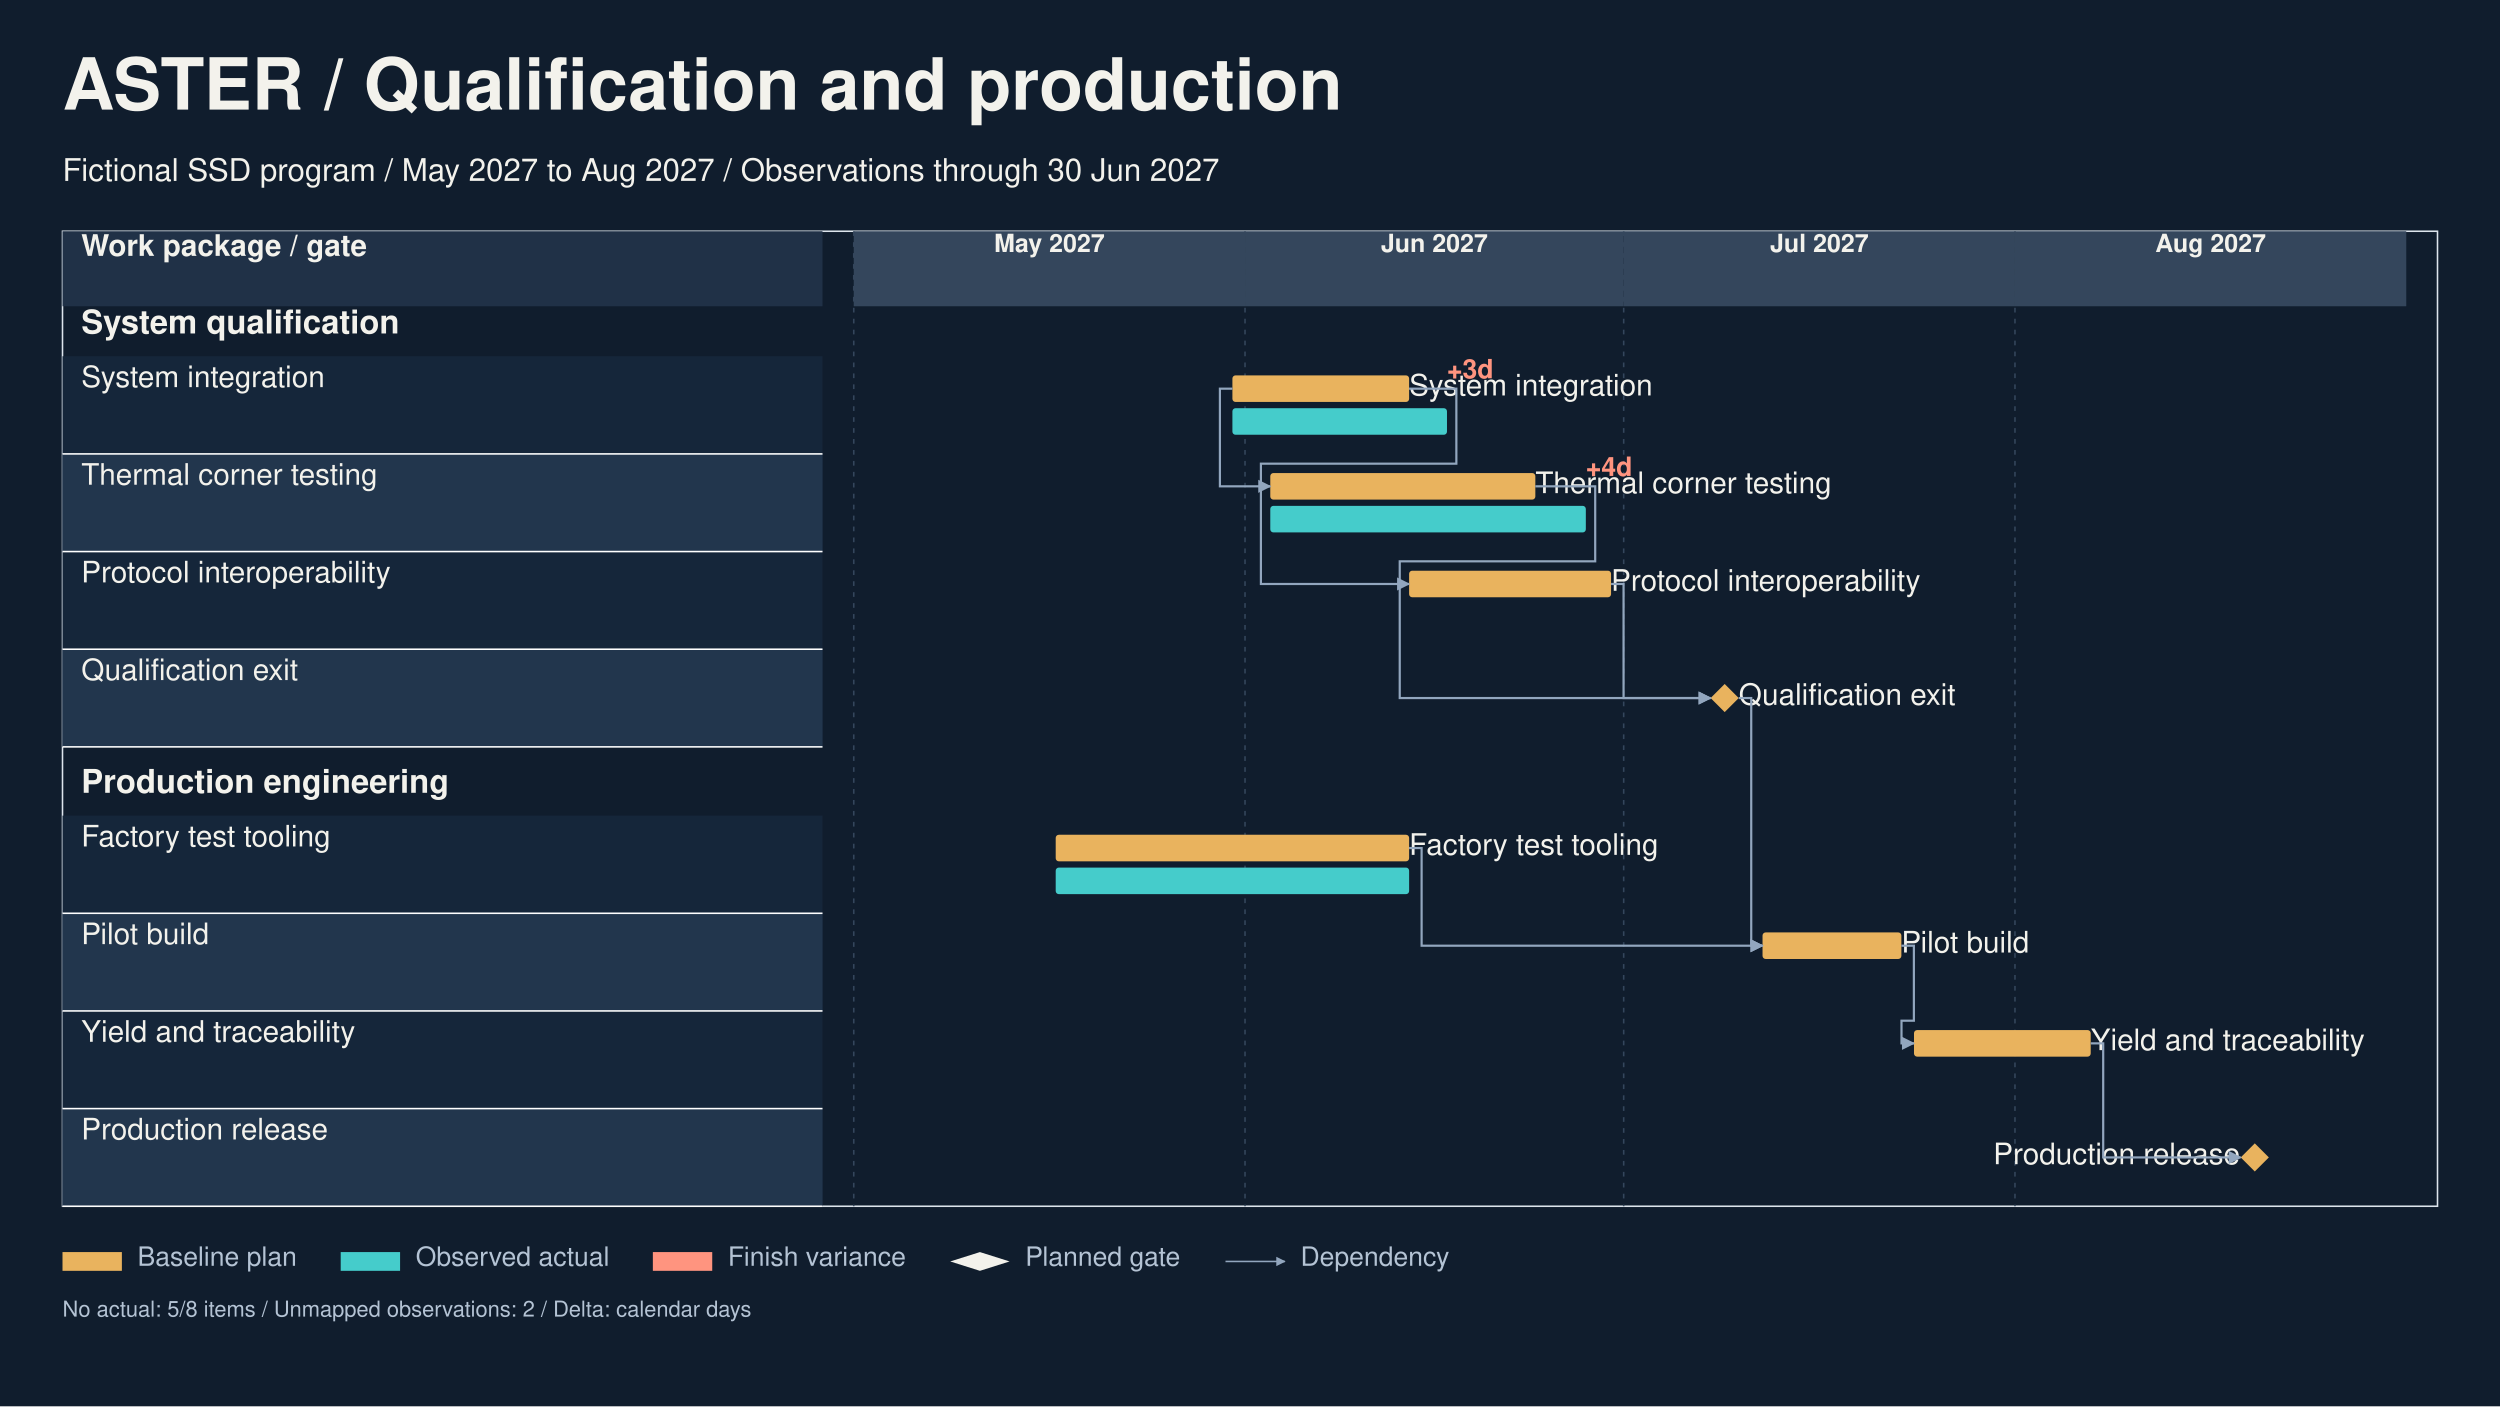
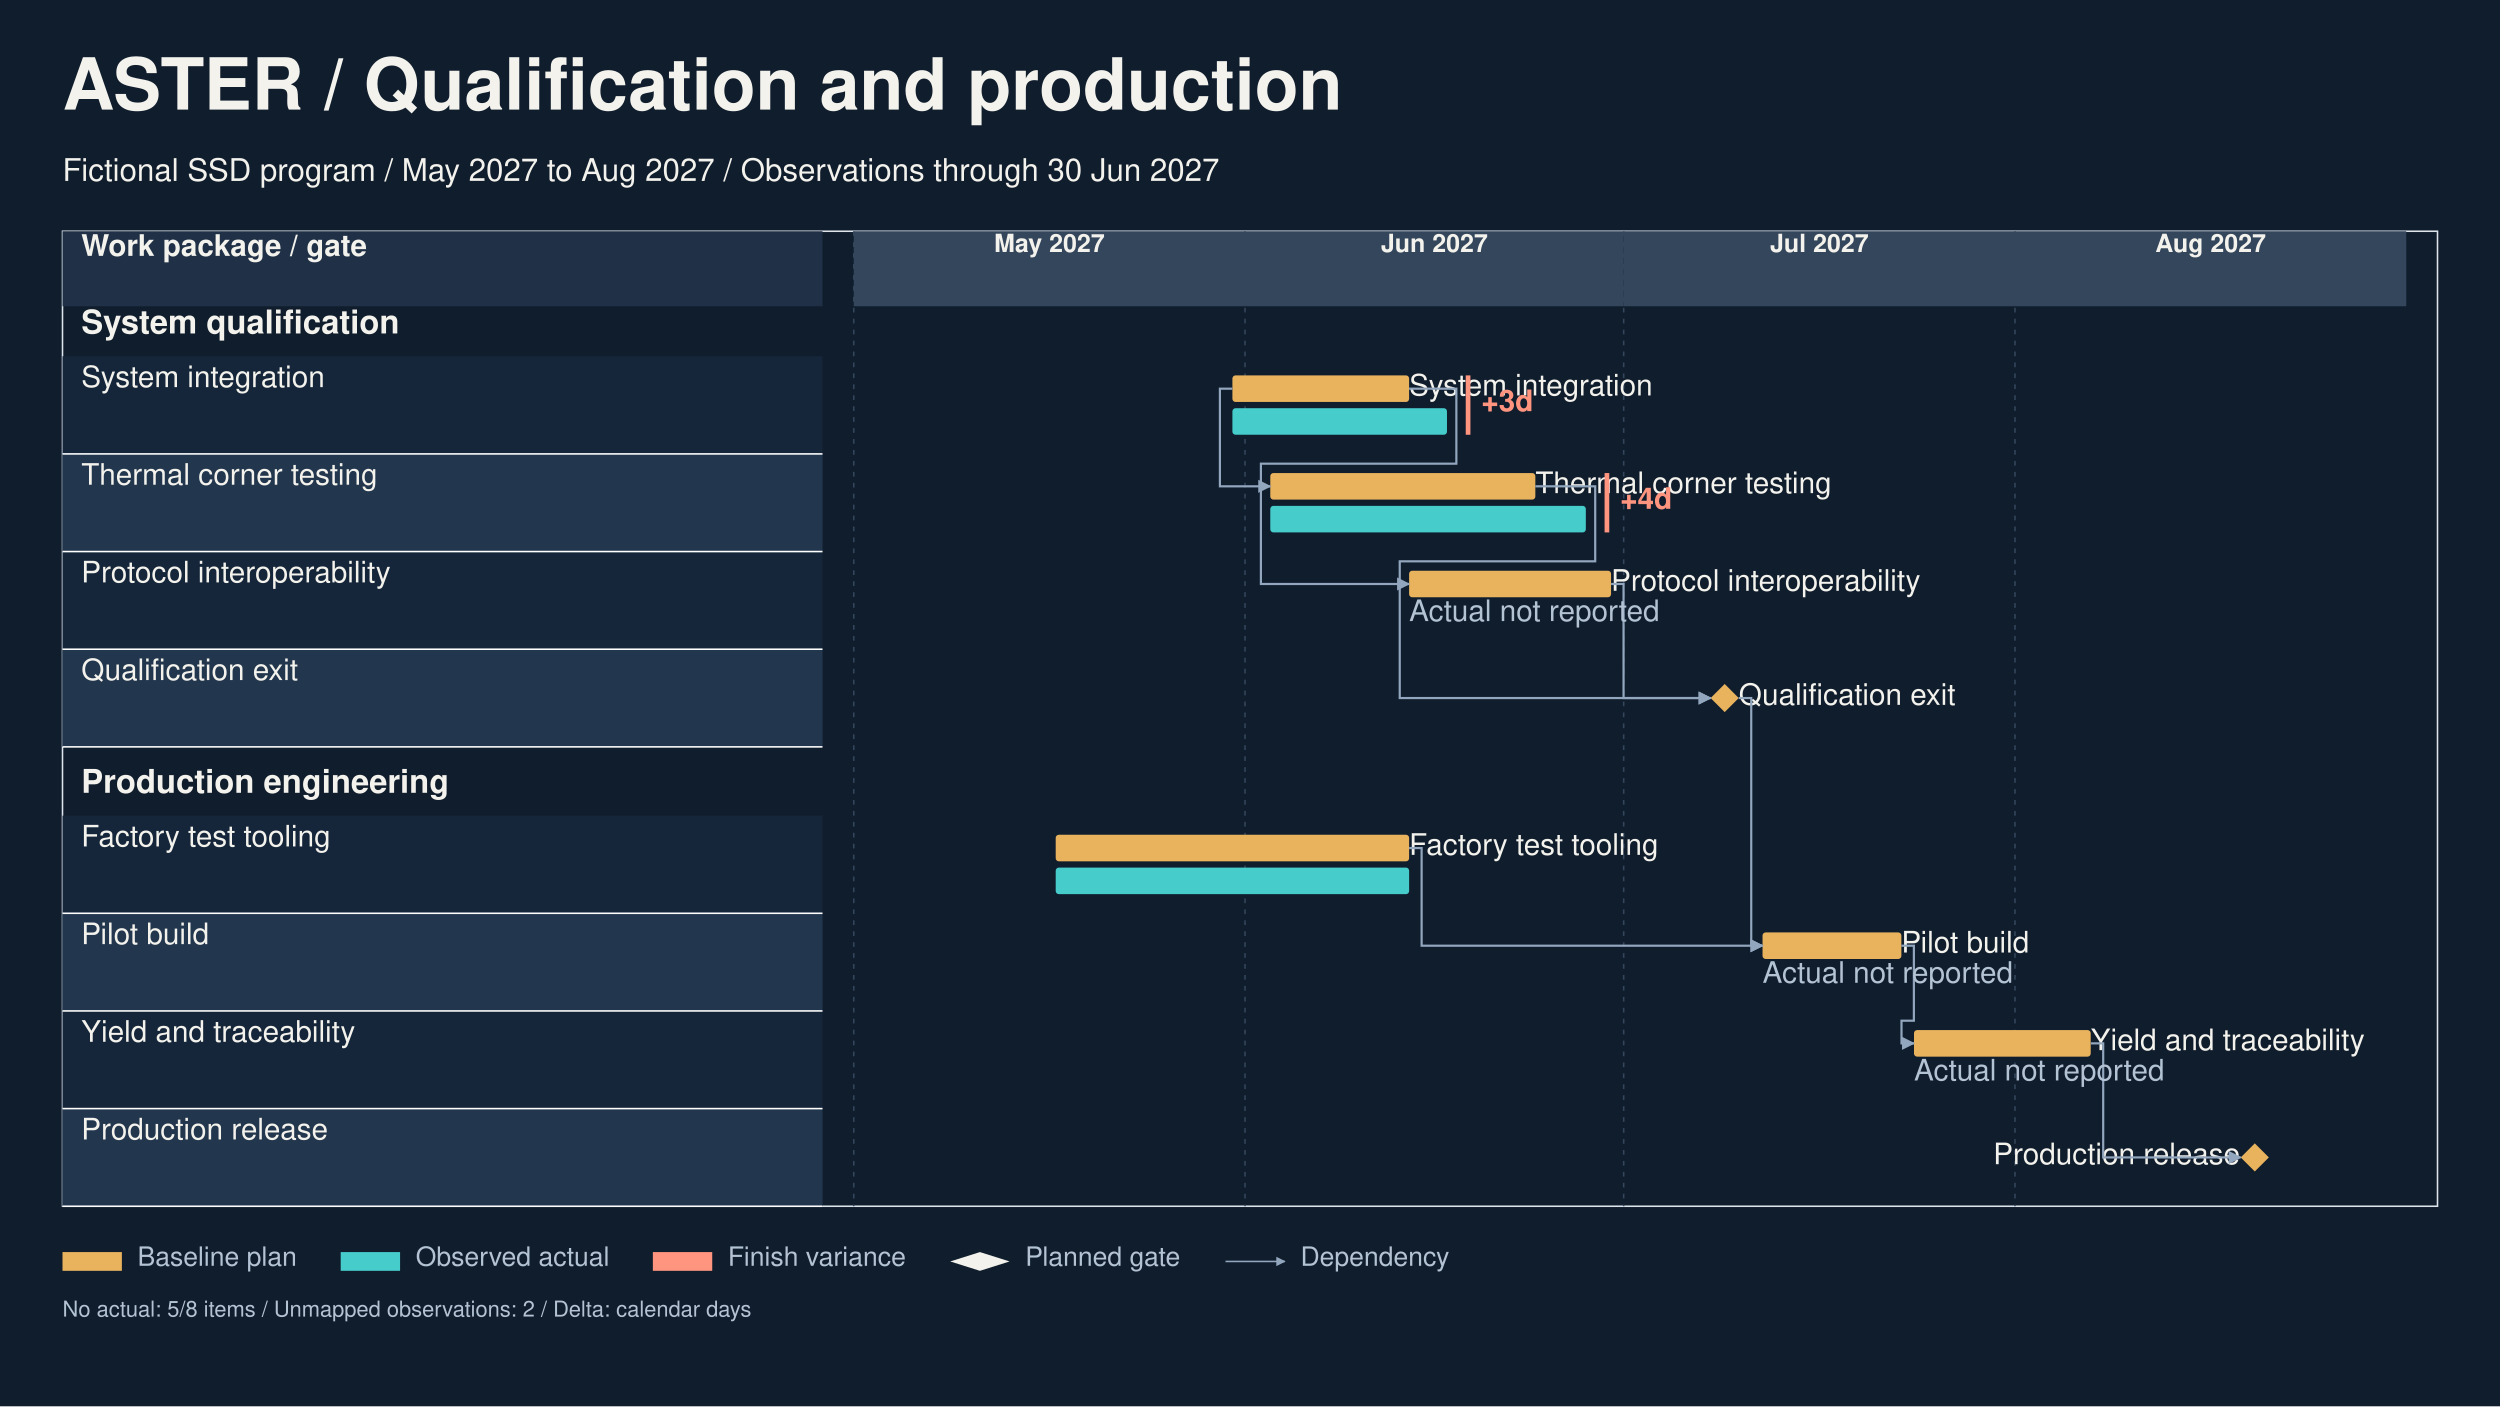
<svg xmlns="http://www.w3.org/2000/svg" width="1600" height="900" viewBox="0 0 1600 900" role="img" aria-labelledby="title desc">
  <defs>
    <marker id="dependency-arrow" markerWidth="6" markerHeight="6" refX="5.5" refY="3.0" orient="auto">
      <path d="M0 0L6 3.0L0 6Z" fill="#92A6BE" />
    </marker>
  </defs>
  <rect width="1600" height="900" fill="#101D2D" />
  <rect data-scene-id="table-timeline:table-frame:table::primitive" data-purpose="table-frame" data-source-ref="table" x="40" y="148" width="1520" height="624" fill="none" stroke="#DDE4EC" stroke-width="1" />
  <rect data-scene-id="table-timeline:table-header-band:table-header::primitive" data-purpose="table-header" data-source-ref="table-header" x="40" y="148" width="486.4" height="48" fill="#203147" stroke="none" />
  <rect data-scene-id="table-timeline:group-surface:qualification::primitive" data-purpose="group-surface" data-source-ref="qualification" x="40" y="228" width="486.4" height="250" fill="#15263A" stroke="none" opacity="1" />
  <rect data-scene-id="table-timeline:group-surface:production::primitive" data-purpose="group-surface" data-source-ref="production" x="40" y="522" width="486.4" height="250" fill="#15263A" stroke="none" opacity="1" />
  <rect data-scene-id="table-timeline:row-shade:thermal::primitive" data-purpose="row-shade" data-source-ref="thermal" x="40" y="290.5" width="486.4" height="62.5" fill="#22364D" stroke="none" />
  <rect data-scene-id="table-timeline:row-shade:qual-exit::primitive" data-purpose="row-shade" data-source-ref="qual-exit" x="40" y="415.5" width="486.4" height="62.5" fill="#22364D" stroke="none" />
  <rect data-scene-id="table-timeline:row-shade:pilot::primitive" data-purpose="row-shade" data-source-ref="pilot" x="40" y="584.5" width="486.4" height="62.5" fill="#22364D" stroke="none" />
  <rect data-scene-id="table-timeline:row-shade:release::primitive" data-purpose="row-shade" data-source-ref="release" x="40" y="709.5" width="486.4" height="62.5" fill="#22364D" stroke="none" />
  <path data-scene-id="table-timeline:table-row-rule:integration::primitive" data-purpose="table-row" data-source-ref="integration" d="M40 290.5L526.4 290.5" stroke="#FFFFFF" stroke-width="1" fill="none" />
  <path data-scene-id="table-timeline:table-row-rule:thermal::primitive" data-purpose="table-row" data-source-ref="thermal" d="M40 353L526.4 353" stroke="#FFFFFF" stroke-width="1" fill="none" />
  <path data-scene-id="table-timeline:table-row-rule:compliance::primitive" data-purpose="table-row" data-source-ref="compliance" d="M40 415.5L526.4 415.5" stroke="#FFFFFF" stroke-width="1" fill="none" />
  <path data-scene-id="table-timeline:table-row-rule:qual-exit::primitive" data-purpose="table-row" data-source-ref="qual-exit" d="M40 478L526.4 478" stroke="#FFFFFF" stroke-width="1" fill="none" />
  <path data-scene-id="table-timeline:table-row-rule:tooling::primitive" data-purpose="table-row" data-source-ref="tooling" d="M40 584.5L526.4 584.5" stroke="#FFFFFF" stroke-width="1" fill="none" />
  <path data-scene-id="table-timeline:table-row-rule:pilot::primitive" data-purpose="table-row" data-source-ref="pilot" d="M40 647L526.4 647" stroke="#FFFFFF" stroke-width="1" fill="none" />
  <path data-scene-id="table-timeline:table-row-rule:yield::primitive" data-purpose="table-row" data-source-ref="yield" d="M40 709.5L526.4 709.5" stroke="#FFFFFF" stroke-width="1" fill="none" />
  <path data-scene-id="table-timeline:table-row-rule:release::primitive" data-purpose="table-row" data-source-ref="release" d="M40 772L526.4 772" stroke="#FFFFFF" stroke-width="1" fill="none" />
  <rect data-scene-id="table-timeline:axis-band:axis:month:0:axis:primitive" data-purpose="axis-band" data-source-ref="axis:month:0" x="546.4" y="148" width="250.42" height="48" fill="#34465C" stroke="none" />
  <rect data-scene-id="table-timeline:axis-band:axis:month:1:axis:primitive" data-purpose="axis-band" data-source-ref="axis:month:1" x="796.82" y="148" width="242.34" height="48" fill="#34465C" stroke="none" />
  <rect data-scene-id="table-timeline:axis-band:axis:month:2:axis:primitive" data-purpose="axis-band" data-source-ref="axis:month:2" x="1039.16" y="148" width="250.42" height="48" fill="#34465C" stroke="none" />
  <rect data-scene-id="table-timeline:axis-band:axis:month:3:axis:primitive" data-purpose="axis-band" data-source-ref="axis:month:3" x="1289.58" y="148" width="250.42" height="48" fill="#34465C" stroke="none" />
  <path data-scene-id="table-timeline:tick:tick:month:0:axis:primitive" data-purpose="axis-major" data-source-ref="tick:month:0" d="M546.4 148L546.4 772" stroke="#34465C" stroke-width="1" stroke-dasharray="3 4" fill="none" />
  <path data-scene-id="table-timeline:tick:tick:month:1:axis:primitive" data-purpose="axis-major" data-source-ref="tick:month:1" d="M796.82 148L796.82 772" stroke="#34465C" stroke-width="1" stroke-dasharray="3 4" fill="none" />
  <path data-scene-id="table-timeline:tick:tick:month:2:axis:primitive" data-purpose="axis-major" data-source-ref="tick:month:2" d="M1039.16 148L1039.16 772" stroke="#34465C" stroke-width="1" stroke-dasharray="3 4" fill="none" />
  <path data-scene-id="table-timeline:tick:tick:month:3:axis:primitive" data-purpose="axis-major" data-source-ref="tick:month:3" d="M1289.58 148L1289.58 772" stroke="#34465C" stroke-width="1" stroke-dasharray="3 4" fill="none" />
  <rect data-scene-id="table-timeline:comparison-mark:integration:planned:primitive" data-purpose="planned" data-source-ref="integration" data-lane-group-id="qualification" data-stack="0" data-lane-offset="12.25" x="788.74" y="240.25" width="113.09" height="17" fill="#E9B35E" stroke="none" opacity="1" rx="2" ry="2" />
  <rect data-scene-id="table-timeline:comparison-mark:integration:actual:primitive" data-purpose="actual" data-source-ref="integration" data-lane-group-id="qualification" data-stack="0" data-lane-offset="33.25" x="788.74" y="261.25" width="137.33" height="17" fill="#45CCCB" stroke="none" opacity="1" rx="2" ry="2" />
-   <text data-scene-id="table-timeline:comparison-mark:integration:finish-delta:primitive" data-purpose="variance" data-source-ref="integration" x="926.07" y="242.09" font-family="Nimbus Sans, Arial, sans-serif" font-size="17" font-weight="700" letter-spacing="0" fill="#FF947F" text-anchor="start">+3d</text>
  <rect data-scene-id="table-timeline:comparison-mark:thermal:planned:primitive" data-purpose="planned" data-source-ref="thermal" data-lane-group-id="qualification" data-stack="1" data-lane-offset="74.75" x="812.98" y="302.75" width="169.64" height="17" fill="#E9B35E" stroke="none" opacity="1" rx="2" ry="2" />
  <rect data-scene-id="table-timeline:comparison-mark:thermal:actual:primitive" data-purpose="actual" data-source-ref="thermal" data-lane-group-id="qualification" data-stack="1" data-lane-offset="95.75" x="812.98" y="323.75" width="201.95" height="17" fill="#45CCCB" stroke="none" opacity="1" rx="2" ry="2" />
-   <text data-scene-id="table-timeline:comparison-mark:thermal:finish-delta:primitive" data-purpose="variance" data-source-ref="thermal" x="1014.93" y="304.59" font-family="Nimbus Sans, Arial, sans-serif" font-size="17" font-weight="700" letter-spacing="0" fill="#FF947F" text-anchor="start">+4d</text>
  <rect data-scene-id="table-timeline:comparison-mark:compliance:planned:primitive" data-purpose="planned" data-source-ref="compliance" data-lane-group-id="qualification" data-stack="0" data-lane-offset="137.25" x="901.83" y="365.25" width="129.25" height="17" fill="#E9B35E" stroke="none" opacity="1" rx="2" ry="2" />
  <path data-scene-id="table-timeline:comparison-mark:qual-exit:planned:primitive" data-purpose="planned" data-source-ref="qual-exit" data-lane-group-id="qualification" data-stack="0" data-lane-offset="209.75" d="M1103.79 437.75L1112.79 446.75L1103.79 455.75L1094.79 446.75Z" fill="#E9B35E" opacity="1" />
  <rect data-scene-id="table-timeline:comparison-mark:tooling:planned:primitive" data-purpose="planned" data-source-ref="tooling" data-lane-group-id="production" data-stack="0" data-lane-offset="12.25" x="675.65" y="534.25" width="226.19" height="17" fill="#E9B35E" stroke="none" opacity="1" rx="2" ry="2" />
  <rect data-scene-id="table-timeline:comparison-mark:tooling:actual:primitive" data-purpose="actual" data-source-ref="tooling" data-lane-group-id="production" data-stack="0" data-lane-offset="33.25" x="675.65" y="555.25" width="226.19" height="17" fill="#45CCCB" stroke="none" opacity="1" rx="2" ry="2" />
  <rect data-scene-id="table-timeline:comparison-mark:pilot:planned:primitive" data-purpose="planned" data-source-ref="pilot" data-lane-group-id="production" data-stack="0" data-lane-offset="74.75" x="1128.02" y="596.75" width="88.86" height="17" fill="#E9B35E" stroke="none" opacity="1" rx="2" ry="2" />
  <rect data-scene-id="table-timeline:comparison-mark:yield:planned:primitive" data-purpose="planned" data-source-ref="yield" data-lane-group-id="production" data-stack="0" data-lane-offset="137.25" x="1224.96" y="659.25" width="113.09" height="17" fill="#E9B35E" stroke="none" opacity="1" rx="2" ry="2" />
  <path data-scene-id="table-timeline:comparison-mark:release:planned:primitive" data-purpose="planned" data-source-ref="release" data-lane-group-id="production" data-stack="0" data-lane-offset="209.75" d="M1443.06 731.75L1452.06 740.75L1443.06 749.75L1434.06 740.75Z" fill="#E9B35E" opacity="1" />
  <text data-scene-id="table-timeline:table-column-label:Work package / gate::primitive" data-purpose="table-header" data-source-ref="Work package / gate" x="52" y="163.75" font-family="Nimbus Sans, Arial, sans-serif" font-size="19" font-weight="700" letter-spacing="0" fill="#F3F2EC" text-anchor="start">Work package / gate</text>
  <text data-scene-id="table-timeline:group-header:qualification::primitive" data-purpose="group-header" data-source-ref="qualification" x="52" y="213.41" font-family="Nimbus Sans, Arial, sans-serif" font-size="21" font-weight="700" letter-spacing="0" fill="#F3F2EC" text-anchor="start">System qualification</text>
  <text data-scene-id="table-timeline:group-header:production::primitive" data-purpose="group-header" data-source-ref="production" x="52" y="507.41" font-family="Nimbus Sans, Arial, sans-serif" font-size="21" font-weight="700" letter-spacing="0" fill="#F3F2EC" text-anchor="start">Production engineering</text>
  <text data-scene-id="table-timeline:table-cell:integration:Work package / gate::primitive" data-purpose="table-cell" data-source-ref="integration:Work package / gate" x="52" y="247.75" font-family="Nimbus Sans, Arial, sans-serif" font-size="19" font-weight="400" letter-spacing="0" fill="#F3F2EC" text-anchor="start">System integration</text>
  <text data-scene-id="table-timeline:table-cell:thermal:Work package / gate::primitive" data-purpose="table-cell" data-source-ref="thermal:Work package / gate" x="52" y="310.25" font-family="Nimbus Sans, Arial, sans-serif" font-size="19" font-weight="400" letter-spacing="0" fill="#F3F2EC" text-anchor="start">Thermal corner testing</text>
  <text data-scene-id="table-timeline:table-cell:compliance:Work package / gate::primitive" data-purpose="table-cell" data-source-ref="compliance:Work package / gate" x="52" y="372.75" font-family="Nimbus Sans, Arial, sans-serif" font-size="19" font-weight="400" letter-spacing="0" fill="#F3F2EC" text-anchor="start">Protocol interoperability</text>
  <text data-scene-id="table-timeline:table-cell:qual-exit:Work package / gate::primitive" data-purpose="table-cell" data-source-ref="qual-exit:Work package / gate" x="52" y="435.25" font-family="Nimbus Sans, Arial, sans-serif" font-size="19" font-weight="400" letter-spacing="0" fill="#F3F2EC" text-anchor="start">Qualification exit</text>
  <text data-scene-id="table-timeline:table-cell:tooling:Work package / gate::primitive" data-purpose="table-cell" data-source-ref="tooling:Work package / gate" x="52" y="541.75" font-family="Nimbus Sans, Arial, sans-serif" font-size="19" font-weight="400" letter-spacing="0" fill="#F3F2EC" text-anchor="start">Factory test tooling</text>
  <text data-scene-id="table-timeline:table-cell:pilot:Work package / gate::primitive" data-purpose="table-cell" data-source-ref="pilot:Work package / gate" x="52" y="604.25" font-family="Nimbus Sans, Arial, sans-serif" font-size="19" font-weight="400" letter-spacing="0" fill="#F3F2EC" text-anchor="start">Pilot build</text>
  <text data-scene-id="table-timeline:table-cell:yield:Work package / gate::primitive" data-purpose="table-cell" data-source-ref="yield:Work package / gate" x="52" y="666.75" font-family="Nimbus Sans, Arial, sans-serif" font-size="19" font-weight="400" letter-spacing="0" fill="#F3F2EC" text-anchor="start">Yield and traceability</text>
  <text data-scene-id="table-timeline:table-cell:release:Work package / gate::primitive" data-purpose="table-cell" data-source-ref="release:Work package / gate" x="52" y="729.25" font-family="Nimbus Sans, Arial, sans-serif" font-size="19" font-weight="400" letter-spacing="0" fill="#F3F2EC" text-anchor="start">Production release</text>
  <text data-scene-id="table-timeline:axis-label:axis:month:0:axis:primitive" data-purpose="axis-band" data-source-ref="axis:month:0" x="671.61" y="161.26" font-family="Nimbus Sans, Arial, sans-serif" font-size="16" font-weight="700" letter-spacing="0" fill="#F3F2EC" text-anchor="middle">May 2027</text>
  <text data-scene-id="table-timeline:axis-label:axis:month:1:axis:primitive" data-purpose="axis-band" data-source-ref="axis:month:1" x="917.99" y="161.26" font-family="Nimbus Sans, Arial, sans-serif" font-size="16" font-weight="700" letter-spacing="0" fill="#F3F2EC" text-anchor="middle">Jun 2027</text>
  <text data-scene-id="table-timeline:axis-label:axis:month:2:axis:primitive" data-purpose="axis-band" data-source-ref="axis:month:2" x="1164.37" y="161.26" font-family="Nimbus Sans, Arial, sans-serif" font-size="16" font-weight="700" letter-spacing="0" fill="#F3F2EC" text-anchor="middle">Jul 2027</text>
  <text data-scene-id="table-timeline:axis-label:axis:month:3:axis:primitive" data-purpose="axis-band" data-source-ref="axis:month:3" x="1414.79" y="161.26" font-family="Nimbus Sans, Arial, sans-serif" font-size="16" font-weight="700" letter-spacing="0" fill="#F3F2EC" text-anchor="middle">Aug 2027</text>
  <text data-scene-id="table-timeline:item-label:integration::primitive" data-purpose="item-label" data-source-ref="integration" x="901.83" y="253.1" font-family="Nimbus Sans, Arial, sans-serif" font-size="19" font-weight="400" letter-spacing="0" fill="#F3F2EC" text-anchor="start">System integration</text>
  <text data-scene-id="table-timeline:item-label:thermal::primitive" data-purpose="item-label" data-source-ref="thermal" x="982.61" y="315.6" font-family="Nimbus Sans, Arial, sans-serif" font-size="19" font-weight="400" letter-spacing="0" fill="#F3F2EC" text-anchor="start">Thermal corner testing</text>
  <text data-scene-id="table-timeline:item-label:compliance::primitive" data-purpose="item-label" data-source-ref="compliance" x="1031.08" y="378.1" font-family="Nimbus Sans, Arial, sans-serif" font-size="19" font-weight="400" letter-spacing="0" fill="#F3F2EC" text-anchor="start">Protocol interoperability</text>
  <text data-scene-id="table-timeline:item-label:qual-exit::primitive" data-purpose="item-label" data-source-ref="qual-exit" x="1112.79" y="451.1" font-family="Nimbus Sans, Arial, sans-serif" font-size="19" font-weight="400" letter-spacing="0" fill="#F3F2EC" text-anchor="start">Qualification exit</text>
  <text data-scene-id="table-timeline:item-label:tooling::primitive" data-purpose="item-label" data-source-ref="tooling" x="901.83" y="547.1" font-family="Nimbus Sans, Arial, sans-serif" font-size="19" font-weight="400" letter-spacing="0" fill="#F3F2EC" text-anchor="start">Factory test tooling</text>
  <text data-scene-id="table-timeline:item-label:pilot::primitive" data-purpose="item-label" data-source-ref="pilot" x="1216.88" y="609.6" font-family="Nimbus Sans, Arial, sans-serif" font-size="19" font-weight="400" letter-spacing="0" fill="#F3F2EC" text-anchor="start">Pilot build</text>
  <text data-scene-id="table-timeline:item-label:yield::primitive" data-purpose="item-label" data-source-ref="yield" x="1338.05" y="672.1" font-family="Nimbus Sans, Arial, sans-serif" font-size="19" font-weight="400" letter-spacing="0" fill="#F3F2EC" text-anchor="start">Yield and traceability</text>
  <text data-scene-id="table-timeline:item-label:release::primitive" data-purpose="item-label" data-source-ref="release" x="1275.66" y="745.1" font-family="Nimbus Sans, Arial, sans-serif" font-size="19" font-weight="400" letter-spacing="0" fill="#F3F2EC" text-anchor="start">Production release</text>
  <text data-scene-id="table-timeline:title-text:project::primitive" data-purpose="heading" data-source-ref="project" x="40" y="70.13" font-family="Nimbus Sans, Arial, sans-serif" font-size="46" font-weight="700" letter-spacing="0" fill="#F3F2EC" text-anchor="start">ASTER / Qualification and production</text>
  <text data-scene-id="table-timeline:subtitle-text:view:window::primitive" data-purpose="subtitle" data-source-ref="view:window" x="40" y="115.78" font-family="Nimbus Sans, Arial, sans-serif" font-size="20" font-weight="400" letter-spacing="0" fill="#F3F2EC" text-anchor="start">Fictional SSD program / May 2027 to Aug 2027 / Observations through 30 Jun 2027</text>
  <path data-scene-id="table-timeline:dependency-connector:integration-thermal:dependency:primitive" data-purpose="routed-connector" data-source-ref="integration-thermal" d="M788.74 248.75L780.74 248.75L780.74 311.25L804.98 311.25L812.98 311.25" stroke="#92A6BE" stroke-width="1.4" fill="none" marker-end="url(#dependency-arrow)" data-from-port-id="table-timeline:comparison-mark:integration:planned:start" data-from-endpoint="start" data-to-port-id="table-timeline:comparison-mark:thermal:planned:start" data-to-endpoint="start" />
  <path data-scene-id="table-timeline:dependency-connector:integration-compliance:dependency:primitive" data-purpose="routed-connector" data-source-ref="integration-compliance" d="M901.83 248.75L909.83 248.75L932.07 248.75L932.07 296.75L806.98 296.75L806.98 373.75L893.83 373.75L901.83 373.75" stroke="#92A6BE" stroke-width="1.4" fill="none" marker-end="url(#dependency-arrow)" data-from-port-id="table-timeline:comparison-mark:integration:planned:end" data-from-endpoint="end" data-to-port-id="table-timeline:comparison-mark:compliance:planned:start" data-to-endpoint="start" />
  <path data-scene-id="table-timeline:dependency-connector:thermal-qual:dependency:primitive" data-purpose="routed-connector" data-source-ref="thermal-qual" d="M982.61 311.25L990.61 311.25L1020.93 311.25L1020.93 359.25L895.83 359.25L895.83 446.75L1086.79 446.75L1094.79 446.75" stroke="#92A6BE" stroke-width="1.4" fill="none" marker-end="url(#dependency-arrow)" data-from-port-id="table-timeline:comparison-mark:thermal:planned:end" data-from-endpoint="end" data-to-port-id="table-timeline:comparison-mark:qual-exit:planned:at" data-to-endpoint="at" />
  <path data-scene-id="table-timeline:dependency-connector:compliance-qual:dependency:primitive" data-purpose="routed-connector" data-source-ref="compliance-qual" d="M1031.08 373.75L1039.08 373.75L1039.08 446.75L1086.79 446.75L1094.79 446.75" stroke="#92A6BE" stroke-width="1.4" fill="none" marker-end="url(#dependency-arrow)" data-from-port-id="table-timeline:comparison-mark:compliance:planned:end" data-from-endpoint="end" data-to-port-id="table-timeline:comparison-mark:qual-exit:planned:at" data-to-endpoint="at" />
  <path data-scene-id="table-timeline:dependency-connector:tooling-pilot:dependency:primitive" data-purpose="routed-connector" data-source-ref="tooling-pilot" d="M901.83 542.75L909.83 542.75L909.83 605.25L1120.02 605.25L1128.02 605.25" stroke="#92A6BE" stroke-width="1.4" fill="none" marker-end="url(#dependency-arrow)" data-from-port-id="table-timeline:comparison-mark:tooling:planned:end" data-from-endpoint="end" data-to-port-id="table-timeline:comparison-mark:pilot:planned:start" data-to-endpoint="start" />
  <path data-scene-id="table-timeline:dependency-connector:qual-pilot:dependency:primitive" data-purpose="routed-connector" data-source-ref="qual-pilot" d="M1112.79 446.75L1120.79 446.75L1120.79 605.25L1120.02 605.25L1128.02 605.25" stroke="#92A6BE" stroke-width="1.4" fill="none" marker-end="url(#dependency-arrow)" data-from-port-id="table-timeline:comparison-mark:qual-exit:planned:at" data-from-endpoint="at" data-to-port-id="table-timeline:comparison-mark:pilot:planned:start" data-to-endpoint="start" />
  <path data-scene-id="table-timeline:dependency-connector:pilot-yield:dependency:primitive" data-purpose="routed-connector" data-source-ref="pilot-yield" d="M1216.88 605.25L1224.88 605.25L1224.88 653.25L1216.96 653.25L1216.96 667.75L1224.96 667.75" stroke="#92A6BE" stroke-width="1.4" fill="none" marker-end="url(#dependency-arrow)" data-from-port-id="table-timeline:comparison-mark:pilot:planned:end" data-from-endpoint="end" data-to-port-id="table-timeline:comparison-mark:yield:planned:start" data-to-endpoint="start" />
  <path data-scene-id="table-timeline:dependency-connector:yield-release:dependency:primitive" data-purpose="routed-connector" data-source-ref="yield-release" d="M1338.05 667.75L1346.05 667.75L1346.05 740.75L1426.06 740.75L1434.06 740.75" stroke="#92A6BE" stroke-width="1.4" fill="none" marker-end="url(#dependency-arrow)" data-from-port-id="table-timeline:comparison-mark:yield:planned:end" data-from-endpoint="end" data-to-port-id="table-timeline:comparison-mark:release:planned:at" data-to-endpoint="at" />
  <rect data-scene-id="table-timeline:legend-swatch:planned:planned:primitive" data-purpose="legend-swatch" data-source-ref="planned" x="40" y="801.33" width="38" height="12" fill="#E9B35E" stroke="none" />
  <rect data-scene-id="table-timeline:legend-swatch:actual:actual:primitive" data-purpose="legend-swatch" data-source-ref="actual" x="218.05" y="801.33" width="38" height="12" fill="#45CCCB" stroke="none" />
  <rect data-scene-id="table-timeline:legend-swatch:variance:variance:primitive" data-purpose="legend-swatch" data-source-ref="variance" x="417.83" y="801.33" width="38" height="12" fill="#FF947F" stroke="none" />
  <path data-scene-id="table-timeline:legend-swatch:milestone:milestone:primitive" data-purpose="legend-swatch" data-source-ref="milestone" d="M627.14 801.33L646.14 807.33L627.14 813.33L608.14 807.33Z" fill="#F3F2EC" />
  <path data-scene-id="table-timeline:legend-swatch:dependency:dependency:primitive" data-purpose="legend-swatch" data-source-ref="dependency" d="M784.32 807.33L822.32 807.33" stroke="#92A6BE" fill="none" marker-end="url(#dependency-arrow)" />
  <text data-scene-id="table-timeline:legend-label:planned:planned:primitive" data-purpose="legend-label" data-source-ref="planned" x="88" y="810.09" font-family="Nimbus Sans, Arial, sans-serif" font-size="17" font-weight="400" letter-spacing="0" fill="#B4C3D4" text-anchor="start">Baseline plan</text>
  <text data-scene-id="table-timeline:legend-label:actual:actual:primitive" data-purpose="legend-label" data-source-ref="actual" x="266.05" y="810.09" font-family="Nimbus Sans, Arial, sans-serif" font-size="17" font-weight="400" letter-spacing="0" fill="#B4C3D4" text-anchor="start">Observed actual</text>
  <text data-scene-id="table-timeline:legend-label:variance:variance:primitive" data-purpose="legend-label" data-source-ref="variance" x="465.83" y="810.09" font-family="Nimbus Sans, Arial, sans-serif" font-size="17" font-weight="400" letter-spacing="0" fill="#B4C3D4" text-anchor="start">Finish variance</text>
  <text data-scene-id="table-timeline:legend-label:milestone:milestone:primitive" data-purpose="legend-label" data-source-ref="milestone" x="656.14" y="810.09" font-family="Nimbus Sans, Arial, sans-serif" font-size="17" font-weight="400" letter-spacing="0" fill="#B4C3D4" text-anchor="start">Planned gate</text>
  <text data-scene-id="table-timeline:legend-label:dependency:dependency:primitive" data-purpose="legend-label" data-source-ref="dependency" x="832.32" y="810.09" font-family="Nimbus Sans, Arial, sans-serif" font-size="17" font-weight="400" letter-spacing="0" fill="#B4C3D4" text-anchor="start">Dependency</text>
  <text data-scene-id="table-timeline:coverage-text:coverage::primitive" data-purpose="data-coverage" data-source-ref="coverage" x="40" y="842.61" font-family="Nimbus Sans, Arial, sans-serif" font-size="14" font-weight="400" letter-spacing="0" fill="#B4C3D4" text-anchor="start">No actual: 5/8 items / Unmapped observations: 2 / Delta: calendar days</text>
+   <rect data-scene-id="table-timeline:variance-marker:integration:finish-delta:primitive" data-purpose="variance-marker" data-source-ref="integration" data-lane-group-id="qualification" data-stack="0" x="938.07" y="240.25" width="3" height="38" fill="#FF947F" stroke="none" />
+   <text data-scene-id="table-timeline:variance-label:integration:finish-delta:primitive" data-purpose="variance-label" data-source-ref="integration" x="948.07" y="263.14" font-family="Nimbus Sans, Arial, sans-serif" font-size="19" font-weight="700" letter-spacing="0" fill="#FF947F" text-anchor="start">+3d</text>
+   <rect data-scene-id="table-timeline:variance-marker:thermal:finish-delta:primitive" data-purpose="variance-marker" data-source-ref="thermal" data-lane-group-id="qualification" data-stack="1" x="1026.93" y="302.75" width="3" height="38" fill="#FF947F" stroke="none" />
+   <text data-scene-id="table-timeline:variance-label:thermal:finish-delta:primitive" data-purpose="variance-label" data-source-ref="thermal" x="1036.93" y="325.64" font-family="Nimbus Sans, Arial, sans-serif" font-size="19" font-weight="700" letter-spacing="0" fill="#FF947F" text-anchor="start">+4d</text>
+   <text data-scene-id="table-timeline:missing-actual-label:compliance:missing-actual:primitive" data-purpose="missing-actual-label" data-source-ref="compliance" x="901.83" y="397.5" font-family="Nimbus Sans, Arial, sans-serif" font-size="19" font-weight="400" letter-spacing="0" fill="#B4C3D4" text-anchor="start">Actual not reported</text>
+   <text data-scene-id="table-timeline:missing-actual-label:pilot:missing-actual:primitive" data-purpose="missing-actual-label" data-source-ref="pilot" x="1128.02" y="629" font-family="Nimbus Sans, Arial, sans-serif" font-size="19" font-weight="400" letter-spacing="0" fill="#B4C3D4" text-anchor="start">Actual not reported</text>
+   <text data-scene-id="table-timeline:missing-actual-label:yield:missing-actual:primitive" data-purpose="missing-actual-label" data-source-ref="yield" x="1224.96" y="691.5" font-family="Nimbus Sans, Arial, sans-serif" font-size="19" font-weight="400" letter-spacing="0" fill="#B4C3D4" text-anchor="start">Actual not reported</text>
</svg>
